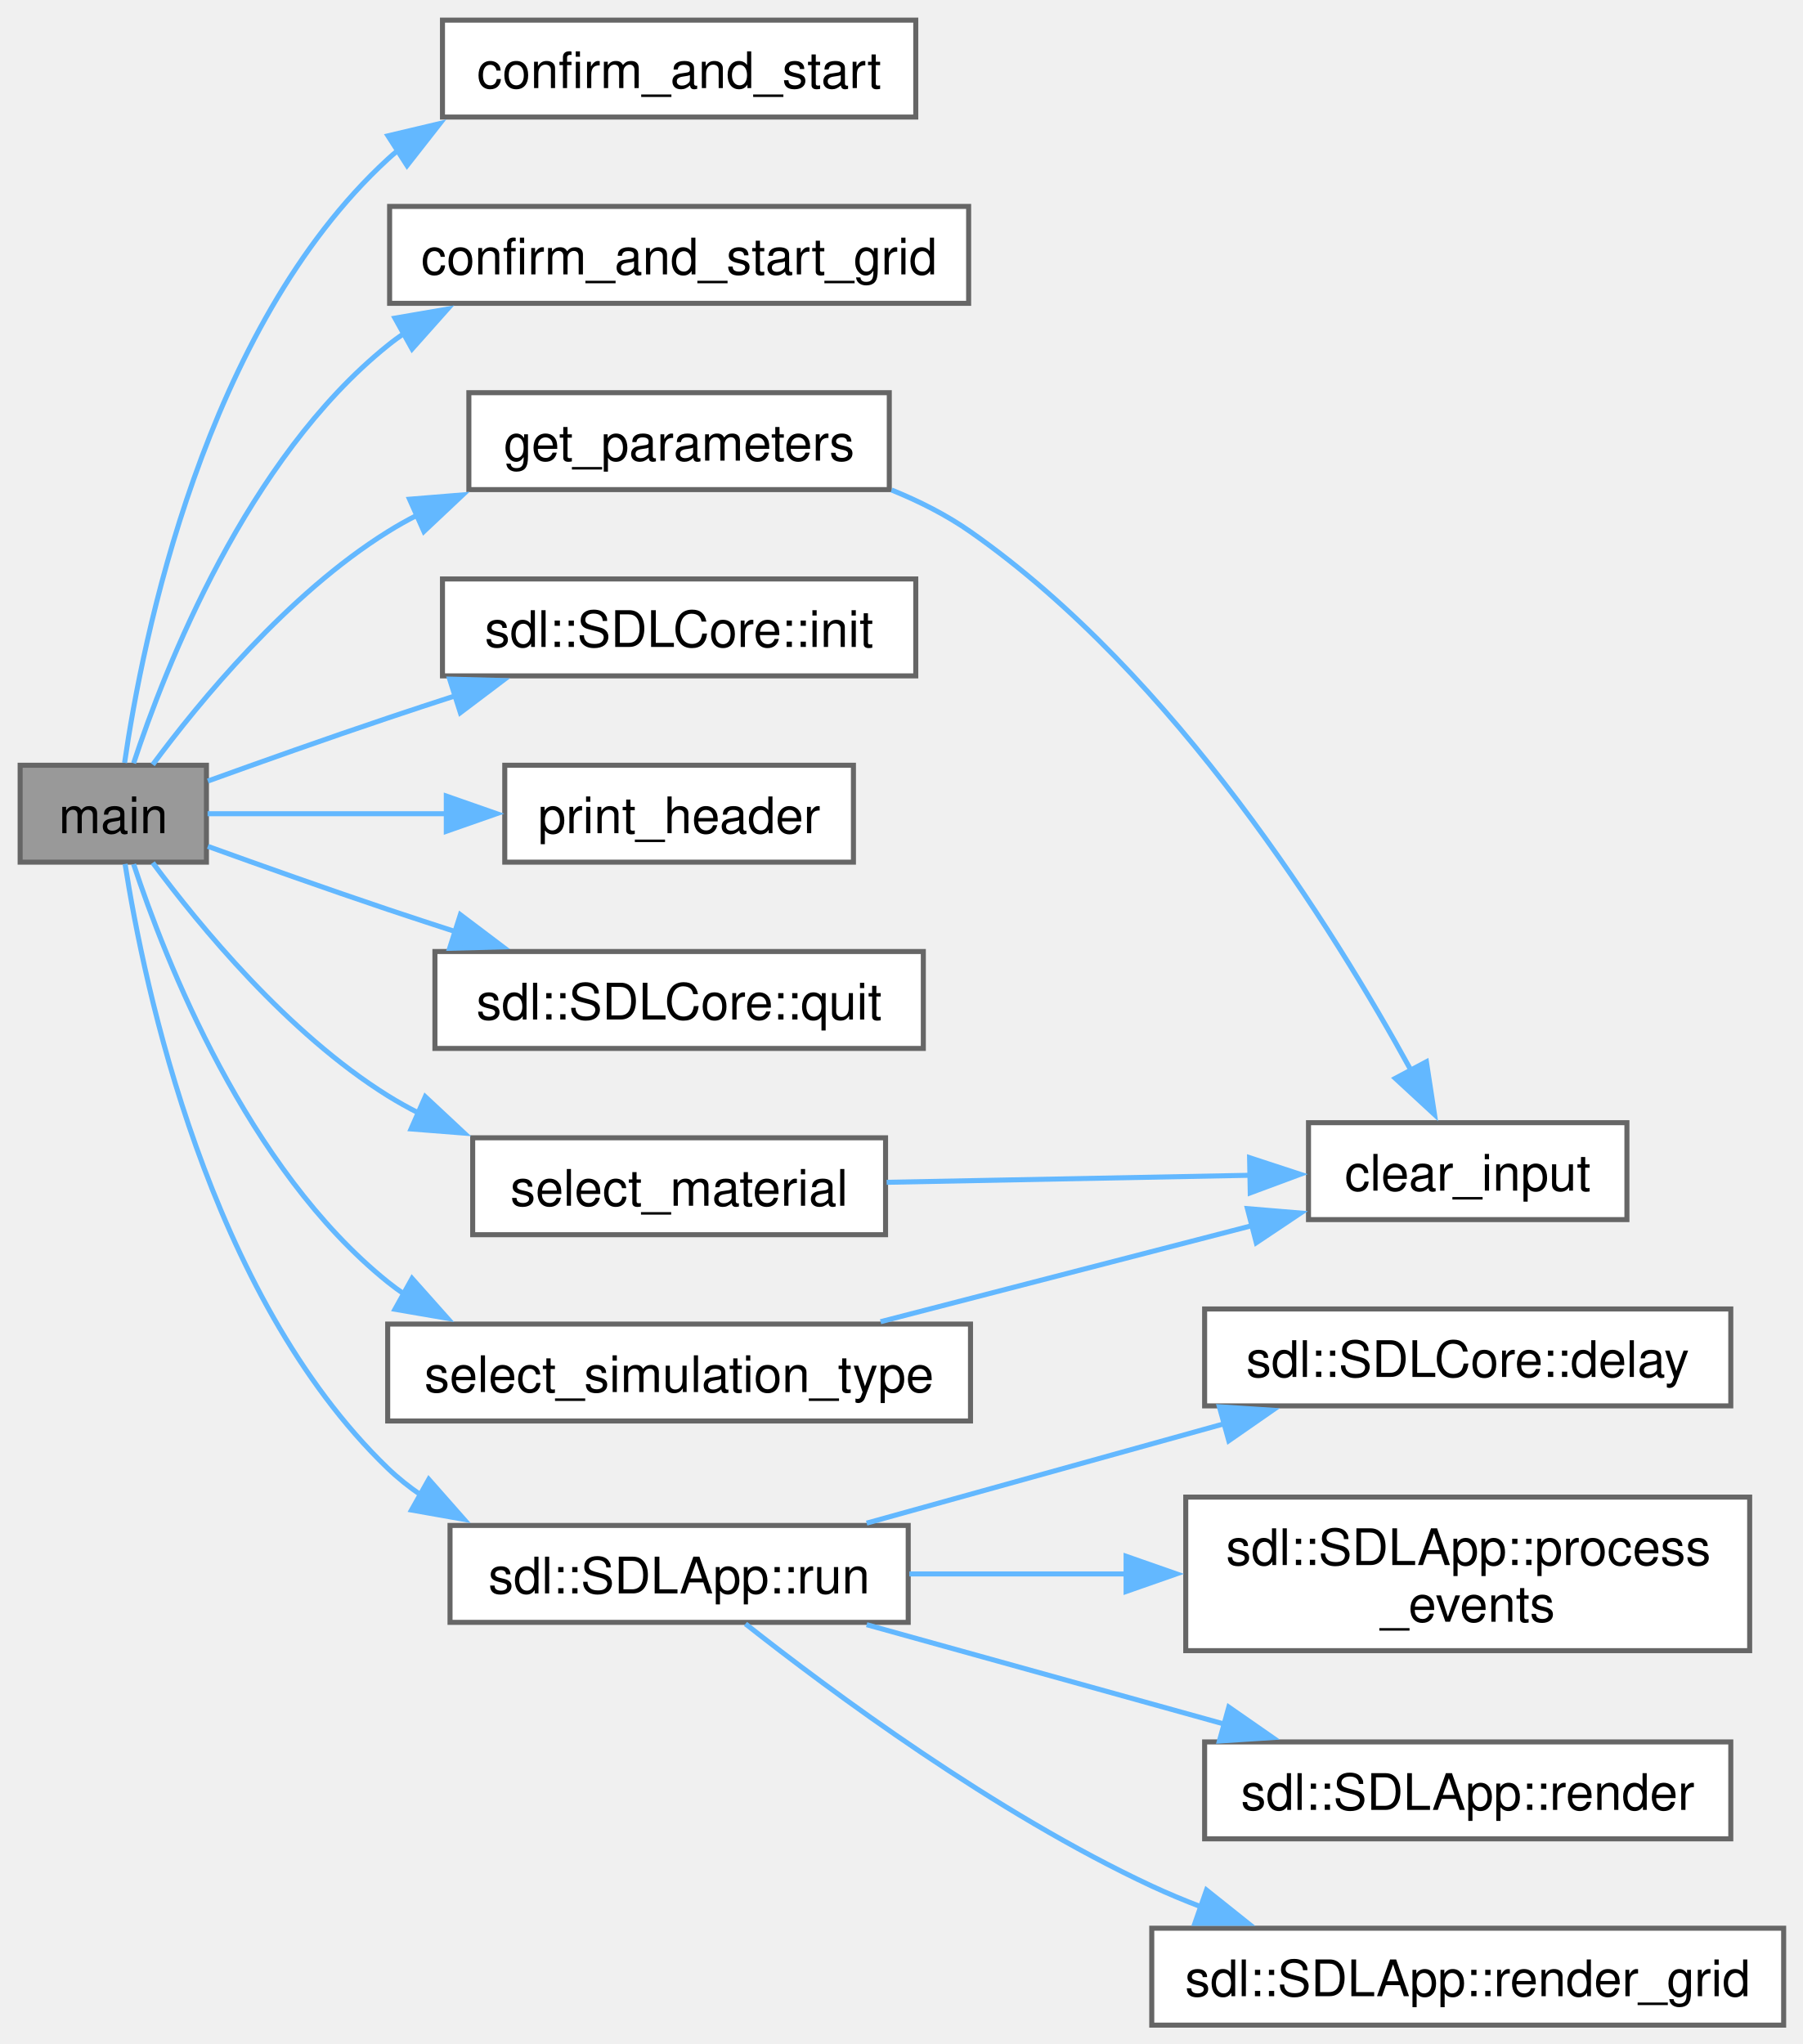
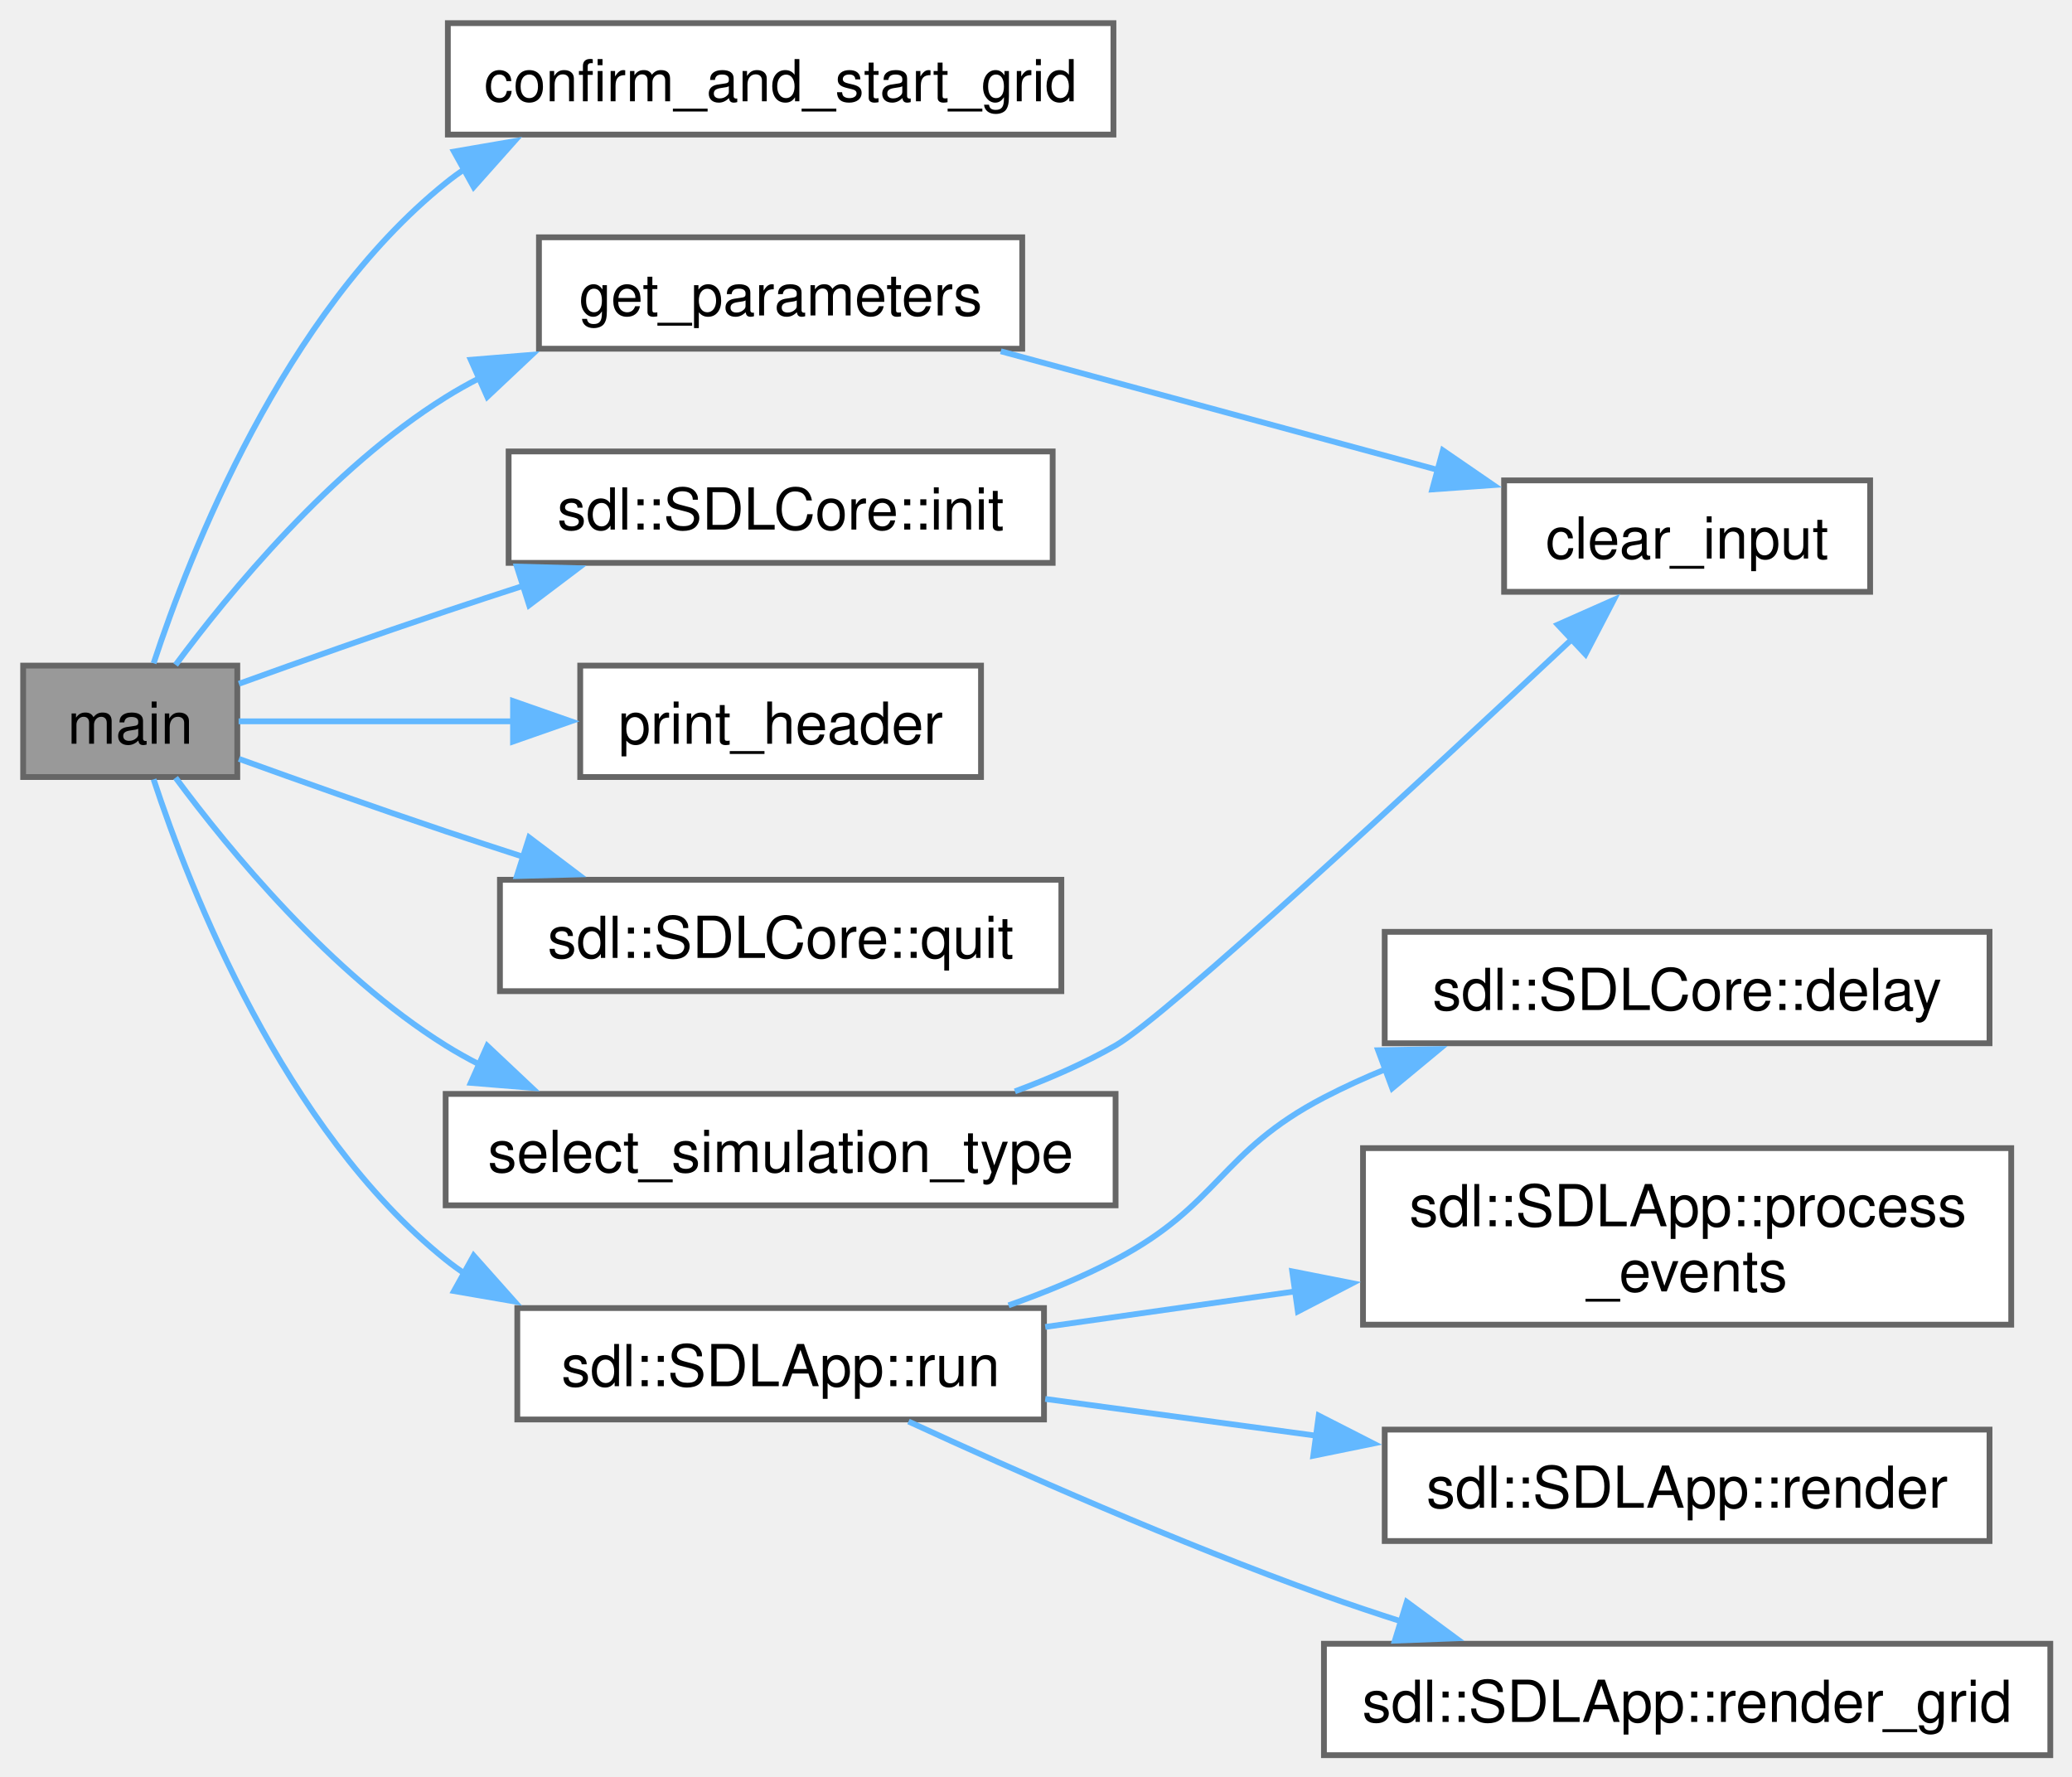
- <svg xmlns="http://www.w3.org/2000/svg" xmlns:xlink="http://www.w3.org/1999/xlink" width="358pt" height="406pt" viewBox="0.00 0.00 358.00 406.00">
-   <g id="graph0" class="graph" transform="scale(1 1) rotate(0) translate(4 402.25)">
+ <svg xmlns="http://www.w3.org/2000/svg" xmlns:xlink="http://www.w3.org/1999/xlink" width="358pt" height="307pt" viewBox="0.00 0.00 358.00 307.00">
+   <g id="graph0" class="graph" transform="scale(1 1) rotate(0) translate(4 303.25)">
    <g id="Node000001" class="node">
      <g id="a_Node000001">
        <a xlink:title=" ">
-           <polygon fill="#999999" stroke="#666666" points="37,-250.25 0,-250.25 0,-231 37,-231 37,-250.25" />
-           <text xml:space="preserve" text-anchor="middle" x="18.5" y="-236.75" font-family="Helvetica,sans-Serif" font-size="10.00">main</text>
+           <polygon fill="#999999" stroke="#666666" points="37,-188.25 0,-188.25 0,-169 37,-169 37,-188.25" />
+           <text xml:space="preserve" text-anchor="middle" x="18.5" y="-174.75" font-family="Helvetica,sans-Serif" font-size="10.00">main</text>
        </a>
      </g>
    </g>
    <g id="Node000002" class="node">
      <g id="a_Node000002">
-         <a xlink:href="main_8cpp.html#a450cad16c6e4efa689302541f7ac7607" target="_top" xlink:title=" ">
-           <polygon fill="white" stroke="#666666" points="177.88,-398.25 83.88,-398.25 83.88,-379 177.88,-379 177.88,-398.25" />
-           <text xml:space="preserve" text-anchor="middle" x="130.88" y="-384.75" font-family="Helvetica,sans-Serif" font-size="10.00">confirm_and_start</text>
+         <a xlink:href="main_8cpp.html#a93e60bbb49815d0928fa79a53d456121" target="_top" xlink:title=" ">
+           <polygon fill="white" stroke="#666666" points="188.38,-299.25 73.38,-299.25 73.38,-280 188.38,-280 188.38,-299.25" />
+           <text xml:space="preserve" text-anchor="middle" x="130.88" y="-285.75" font-family="Helvetica,sans-Serif" font-size="10.00">confirm_and_start_grid</text>
        </a>
      </g>
    </g>
    <g id="edge1_Node000001_Node000002" class="edge">
      <g id="a_edge1_Node000001_Node000002">
        <a xlink:title=" ">
-           <path fill="none" stroke="#63b8ff" d="M20.74,-250.72C24.26,-275 36.53,-337.09 73,-370.62 73.64,-371.22 74.31,-371.79 74.99,-372.34" />
-           <polygon fill="#63b8ff" stroke="#63b8ff" points="73.06,-375.27 83.37,-377.71 76.84,-369.37 73.06,-375.27" />
+           <path fill="none" stroke="#63b8ff" d="M22.54,-188.65C28.81,-207.67 44.99,-249.09 73,-271.62 74.11,-272.52 75.27,-273.37 76.46,-274.18" />
+           <polygon fill="#63b8ff" stroke="#63b8ff" points="74.44,-277.06 84.89,-278.86 77.84,-270.94 74.44,-277.06" />
        </a>
      </g>
    </g>
    <g id="Node000003" class="node">
      <g id="a_Node000003">
-         <a xlink:href="main_8cpp.html#a93e60bbb49815d0928fa79a53d456121" target="_top" xlink:title=" ">
-           <polygon fill="white" stroke="#666666" points="188.38,-361.25 73.38,-361.25 73.38,-342 188.38,-342 188.38,-361.25" />
-           <text xml:space="preserve" text-anchor="middle" x="130.88" y="-347.75" font-family="Helvetica,sans-Serif" font-size="10.00">confirm_and_start_grid</text>
+         <a xlink:href="main_8cpp.html#a9bed13d62e8bdfe42b66dae803ccc984" target="_top" xlink:title=" ">
+           <polygon fill="white" stroke="#666666" points="172.62,-262.25 89.12,-262.25 89.12,-243 172.62,-243 172.62,-262.25" />
+           <text xml:space="preserve" text-anchor="middle" x="130.88" y="-248.75" font-family="Helvetica,sans-Serif" font-size="10.00">get_parameters</text>
        </a>
      </g>
    </g>
    <g id="edge2_Node000001_Node000003" class="edge">
      <g id="a_edge2_Node000001_Node000003">
        <a xlink:title=" ">
-           <path fill="none" stroke="#63b8ff" d="M22.54,-250.65C28.81,-269.67 44.99,-311.09 73,-333.62 74.11,-334.52 75.27,-335.37 76.46,-336.18" />
-           <polygon fill="#63b8ff" stroke="#63b8ff" points="74.44,-339.06 84.89,-340.86 77.84,-332.94 74.44,-339.06" />
+           <path fill="none" stroke="#63b8ff" d="M26.34,-188.37C35.56,-200.83 53.15,-222.25 73,-234.62 74.88,-235.8 76.84,-236.9 78.86,-237.93" />
+           <polygon fill="#63b8ff" stroke="#63b8ff" points="77.34,-241.09 87.9,-241.95 80.19,-234.69 77.34,-241.09" />
+         </a>
+       </g>
+     </g>
+     <g id="Node000005" class="node">
+       <g id="a_Node000005">
+         <a xlink:href="classsdl_1_1_s_d_l_core.html#a9f66b182893da8197a011844052b8764" target="_top" xlink:title=" ">
+           <polygon fill="white" stroke="#666666" points="177.88,-225.25 83.88,-225.25 83.88,-206 177.88,-206 177.88,-225.25" />
+           <text xml:space="preserve" text-anchor="middle" x="130.88" y="-211.75" font-family="Helvetica,sans-Serif" font-size="10.00">sdl::SDLCore::init</text>
+         </a>
+       </g>
+     </g>
+     <g id="edge4_Node000001_Node000005" class="edge">
+       <g id="a_edge4_Node000001_Node000005">
+         <a xlink:title=" ">
+           <path fill="none" stroke="#63b8ff" d="M37.28,-185.11C47.66,-188.86 61.04,-193.61 73,-197.62 77.42,-199.11 82.04,-200.63 86.66,-202.12" />
+           <polygon fill="#63b8ff" stroke="#63b8ff" points="85.3,-205.36 95.89,-205.08 87.43,-198.69 85.3,-205.36" />
+         </a>
+       </g>
+     </g>
+     <g id="Node000006" class="node">
+       <g id="a_Node000006">
+         <a xlink:href="main_8cpp.html#aab0a749241244d13922556533aeb7069" target="_top" xlink:title=" ">
+           <polygon fill="white" stroke="#666666" points="165.5,-188.25 96.25,-188.25 96.25,-169 165.5,-169 165.5,-188.25" />
+           <text xml:space="preserve" text-anchor="middle" x="130.88" y="-174.75" font-family="Helvetica,sans-Serif" font-size="10.00">print_header</text>
+         </a>
+       </g>
+     </g>
+     <g id="edge5_Node000001_Node000006" class="edge">
+       <g id="a_edge5_Node000001_Node000006">
+         <a xlink:title=" ">
+           <path fill="none" stroke="#63b8ff" d="M37.23,-178.62C50.11,-178.62 68.13,-178.62 84.86,-178.62" />
+           <polygon fill="#63b8ff" stroke="#63b8ff" points="84.64,-182.13 94.64,-178.63 84.64,-175.13 84.64,-182.13" />
+         </a>
+       </g>
+     </g>
+     <g id="Node000007" class="node">
+       <g id="a_Node000007">
+         <a xlink:href="classsdl_1_1_s_d_l_core.html#a67298b2ae5f38fa3feec6587f6fa6b54" target="_top" xlink:title=" ">
+           <polygon fill="white" stroke="#666666" points="179.38,-151.25 82.38,-151.25 82.38,-132 179.38,-132 179.38,-151.25" />
+           <text xml:space="preserve" text-anchor="middle" x="130.88" y="-137.75" font-family="Helvetica,sans-Serif" font-size="10.00">sdl::SDLCore::quit</text>
+         </a>
+       </g>
+     </g>
+     <g id="edge6_Node000001_Node000007" class="edge">
+       <g id="a_edge6_Node000001_Node000007">
+         <a xlink:title=" ">
+           <path fill="none" stroke="#63b8ff" d="M37.28,-172.14C47.66,-168.39 61.04,-163.64 73,-159.62 77.42,-158.14 82.04,-156.62 86.66,-155.13" />
+           <polygon fill="#63b8ff" stroke="#63b8ff" points="87.43,-158.56 95.89,-152.17 85.3,-151.89 87.43,-158.56" />
+         </a>
+       </g>
+     </g>
+     <g id="Node000008" class="node">
+       <g id="a_Node000008">
+         <a xlink:href="classsdl_1_1_s_d_l_app.html#ab34f103f863f0cdd5b55e47503964f13" target="_top" xlink:title=" ">
+           <polygon fill="white" stroke="#666666" points="176.38,-77.25 85.38,-77.25 85.38,-58 176.38,-58 176.38,-77.25" />
+           <text xml:space="preserve" text-anchor="middle" x="130.88" y="-63.75" font-family="Helvetica,sans-Serif" font-size="10.00">sdl::SDLApp::run</text>
+         </a>
+       </g>
+     </g>
+     <g id="edge7_Node000001_Node000008" class="edge">
+       <g id="a_edge7_Node000001_Node000008">
+         <a xlink:title=" ">
+           <path fill="none" stroke="#63b8ff" d="M22.54,-168.6C28.81,-149.58 44.99,-108.16 73,-85.62 74.11,-84.73 75.27,-83.88 76.46,-83.07" />
+           <polygon fill="#63b8ff" stroke="#63b8ff" points="77.84,-86.31 84.89,-78.39 74.44,-80.19 77.84,-86.31" />
+         </a>
+       </g>
+     </g>
+     <g id="Node000013" class="node">
+       <g id="a_Node000013">
+         <a xlink:href="main_8cpp.html#a40d09fc78511d50289896fb055254e2e" target="_top" xlink:title=" ">
+           <polygon fill="white" stroke="#666666" points="188.75,-114.25 73,-114.25 73,-95 188.75,-95 188.75,-114.25" />
+           <text xml:space="preserve" text-anchor="middle" x="130.88" y="-100.75" font-family="Helvetica,sans-Serif" font-size="10.00">select_simulation_type</text>
+         </a>
+       </g>
+     </g>
+     <g id="edge12_Node000001_Node000013" class="edge">
+       <g id="a_edge12_Node000001_Node000013">
+         <a xlink:title=" ">
+           <path fill="none" stroke="#63b8ff" d="M26.34,-168.88C35.56,-156.42 53.15,-135 73,-122.62 74.88,-121.45 76.84,-120.35 78.86,-119.32" />
+           <polygon fill="#63b8ff" stroke="#63b8ff" points="80.19,-122.56 87.9,-115.3 77.34,-116.16 80.19,-122.56" />
        </a>
      </g>
    </g>
    <g id="Node000004" class="node">
      <g id="a_Node000004">
-         <a xlink:href="main_8cpp.html#a9bed13d62e8bdfe42b66dae803ccc984" target="_top" xlink:title=" ">
-           <polygon fill="white" stroke="#666666" points="172.62,-324.25 89.12,-324.25 89.12,-305 172.62,-305 172.62,-324.25" />
-           <text xml:space="preserve" text-anchor="middle" x="130.88" y="-310.75" font-family="Helvetica,sans-Serif" font-size="10.00">get_parameters</text>
-         </a>
-       </g>
-     </g>
-     <g id="edge3_Node000001_Node000004" class="edge">
-       <g id="a_edge3_Node000001_Node000004">
-         <a xlink:title=" ">
-           <path fill="none" stroke="#63b8ff" d="M26.34,-250.37C35.56,-262.83 53.15,-284.25 73,-296.62 74.88,-297.8 76.84,-298.9 78.86,-299.93" />
-           <polygon fill="#63b8ff" stroke="#63b8ff" points="77.34,-303.09 87.9,-303.95 80.19,-296.69 77.34,-303.09" />
-         </a>
-       </g>
-     </g>
-     <g id="Node000006" class="node">
-       <g id="a_Node000006">
-         <a xlink:href="classsdl_1_1_s_d_l_core.html#a9f66b182893da8197a011844052b8764" target="_top" xlink:title=" ">
-           <polygon fill="white" stroke="#666666" points="177.88,-287.25 83.88,-287.25 83.88,-268 177.88,-268 177.88,-287.25" />
-           <text xml:space="preserve" text-anchor="middle" x="130.88" y="-273.75" font-family="Helvetica,sans-Serif" font-size="10.00">sdl::SDLCore::init</text>
-         </a>
-       </g>
-     </g>
-     <g id="edge5_Node000001_Node000006" class="edge">
-       <g id="a_edge5_Node000001_Node000006">
-         <a xlink:title=" ">
-           <path fill="none" stroke="#63b8ff" d="M37.28,-247.11C47.66,-250.86 61.04,-255.61 73,-259.62 77.42,-261.11 82.04,-262.63 86.66,-264.12" />
-           <polygon fill="#63b8ff" stroke="#63b8ff" points="85.3,-267.36 95.89,-267.08 87.43,-260.69 85.3,-267.36" />
-         </a>
-       </g>
-     </g>
-     <g id="Node000007" class="node">
-       <g id="a_Node000007">
-         <a xlink:href="main_8cpp.html#aab0a749241244d13922556533aeb7069" target="_top" xlink:title=" ">
-           <polygon fill="white" stroke="#666666" points="165.5,-250.25 96.25,-250.25 96.25,-231 165.5,-231 165.5,-250.25" />
-           <text xml:space="preserve" text-anchor="middle" x="130.88" y="-236.75" font-family="Helvetica,sans-Serif" font-size="10.00">print_header</text>
-         </a>
-       </g>
-     </g>
-     <g id="edge6_Node000001_Node000007" class="edge">
-       <g id="a_edge6_Node000001_Node000007">
-         <a xlink:title=" ">
-           <path fill="none" stroke="#63b8ff" d="M37.23,-240.62C50.11,-240.62 68.13,-240.62 84.86,-240.62" />
-           <polygon fill="#63b8ff" stroke="#63b8ff" points="84.64,-244.13 94.64,-240.63 84.64,-237.13 84.64,-244.13" />
-         </a>
-       </g>
-     </g>
-     <g id="Node000008" class="node">
-       <g id="a_Node000008">
-         <a xlink:href="classsdl_1_1_s_d_l_core.html#a67298b2ae5f38fa3feec6587f6fa6b54" target="_top" xlink:title=" ">
-           <polygon fill="white" stroke="#666666" points="179.38,-213.25 82.38,-213.25 82.38,-194 179.38,-194 179.38,-213.25" />
-           <text xml:space="preserve" text-anchor="middle" x="130.88" y="-199.75" font-family="Helvetica,sans-Serif" font-size="10.00">sdl::SDLCore::quit</text>
-         </a>
-       </g>
-     </g>
-     <g id="edge7_Node000001_Node000008" class="edge">
-       <g id="a_edge7_Node000001_Node000008">
-         <a xlink:title=" ">
-           <path fill="none" stroke="#63b8ff" d="M37.28,-234.14C47.66,-230.39 61.04,-225.64 73,-221.62 77.42,-220.14 82.04,-218.62 86.66,-217.13" />
-           <polygon fill="#63b8ff" stroke="#63b8ff" points="87.43,-220.56 95.89,-214.17 85.3,-213.89 87.43,-220.56" />
+         <a xlink:href="main_8cpp.html#a5fed5e5d05ab07ac96ba3d483807da48" target="_top" xlink:title=" ">
+           <polygon fill="white" stroke="#666666" points="319.12,-220.25 255.88,-220.25 255.88,-201 319.12,-201 319.12,-220.25" />
+           <text xml:space="preserve" text-anchor="middle" x="287.5" y="-206.75" font-family="Helvetica,sans-Serif" font-size="10.00">clear_input</text>
+         </a>
+       </g>
+     </g>
+     <g id="edge3_Node000003_Node000004" class="edge">
+       <g id="a_edge3_Node000003_Node000004">
+         <a xlink:title=" ">
+           <path fill="none" stroke="#63b8ff" d="M168.91,-242.56C191.64,-236.39 220.81,-228.47 244.41,-222.06" />
+           <polygon fill="#63b8ff" stroke="#63b8ff" points="245.3,-225.44 254.03,-219.44 243.47,-218.69 245.3,-225.44" />
        </a>
      </g>
    </g>
    <g id="Node000009" class="node">
      <g id="a_Node000009">
-         <a xlink:href="classsdl_1_1_s_d_l_app.html#ab34f103f863f0cdd5b55e47503964f13" target="_top" xlink:title=" ">
-           <polygon fill="white" stroke="#666666" points="176.38,-99.25 85.38,-99.25 85.38,-80 176.38,-80 176.38,-99.25" />
-           <text xml:space="preserve" text-anchor="middle" x="130.88" y="-85.75" font-family="Helvetica,sans-Serif" font-size="10.00">sdl::SDLApp::run</text>
-         </a>
-       </g>
-     </g>
-     <g id="edge8_Node000001_Node000009" class="edge">
-       <g id="a_edge8_Node000001_Node000009">
-         <a xlink:title=" ">
-           <path fill="none" stroke="#63b8ff" d="M20.84,-230.64C24.59,-206.61 37.33,-145.01 73,-110.62 75.06,-108.64 77.31,-106.85 79.71,-105.22" />
-           <polygon fill="#63b8ff" stroke="#63b8ff" points="81.16,-108.41 88.17,-100.46 77.73,-102.31 81.16,-108.41" />
-         </a>
-       </g>
-     </g>
-     <g id="Node000014" class="node">
-       <g id="a_Node000014">
-         <a xlink:href="main_8cpp.html#a5bf2d28e0988ebb858eb7831eb6632f6" target="_top" xlink:title=" ">
-           <polygon fill="white" stroke="#666666" points="171.88,-176.25 89.88,-176.25 89.88,-157 171.88,-157 171.88,-176.25" />
-           <text xml:space="preserve" text-anchor="middle" x="130.88" y="-162.75" font-family="Helvetica,sans-Serif" font-size="10.00">select_material</text>
-         </a>
-       </g>
-     </g>
-     <g id="edge13_Node000001_Node000014" class="edge">
-       <g id="a_edge13_Node000001_Node000014">
-         <a xlink:title=" ">
-           <path fill="none" stroke="#63b8ff" d="M26.34,-230.88C35.56,-218.42 53.15,-197 73,-184.62 74.99,-183.38 77.08,-182.22 79.22,-181.13" />
-           <polygon fill="#63b8ff" stroke="#63b8ff" points="80.46,-184.41 88.2,-177.18 77.64,-178.01 80.46,-184.41" />
-         </a>
-       </g>
-     </g>
-     <g id="Node000015" class="node">
-       <g id="a_Node000015">
-         <a xlink:href="main_8cpp.html#a40d09fc78511d50289896fb055254e2e" target="_top" xlink:title=" ">
-           <polygon fill="white" stroke="#666666" points="188.75,-139.25 73,-139.25 73,-120 188.75,-120 188.75,-139.25" />
-           <text xml:space="preserve" text-anchor="middle" x="130.88" y="-125.75" font-family="Helvetica,sans-Serif" font-size="10.00">select_simulation_type</text>
-         </a>
-       </g>
-     </g>
-     <g id="edge15_Node000001_Node000015" class="edge">
-       <g id="a_edge15_Node000001_Node000015">
-         <a xlink:title=" ">
-           <path fill="none" stroke="#63b8ff" d="M22.54,-230.6C28.81,-211.58 44.99,-170.16 73,-147.62 74.11,-146.73 75.27,-145.88 76.46,-145.07" />
-           <polygon fill="#63b8ff" stroke="#63b8ff" points="77.84,-148.31 84.89,-140.39 74.44,-142.19 77.84,-148.31" />
-         </a>
-       </g>
-     </g>
-     <g id="Node000005" class="node">
-       <g id="a_Node000005">
-         <a xlink:href="main_8cpp.html#a5fed5e5d05ab07ac96ba3d483807da48" target="_top" xlink:title=" ">
-           <polygon fill="white" stroke="#666666" points="319.12,-179.25 255.88,-179.25 255.88,-160 319.12,-160 319.12,-179.25" />
-           <text xml:space="preserve" text-anchor="middle" x="287.5" y="-165.75" font-family="Helvetica,sans-Serif" font-size="10.00">clear_input</text>
-         </a>
-       </g>
-     </g>
-     <g id="edge4_Node000004_Node000005" class="edge">
-       <g id="a_edge4_Node000004_Node000005">
-         <a xlink:title=" ">
-           <path fill="none" stroke="#63b8ff" d="M173.08,-304.92C178.6,-302.68 184,-299.95 188.75,-296.62 229.42,-268.16 260.88,-217.68 276.21,-189.7" />
-           <polygon fill="#63b8ff" stroke="#63b8ff" points="279.3,-191.35 280.91,-180.87 273.12,-188.06 279.3,-191.35" />
-         </a>
-       </g>
-     </g>
-     <g id="Node000010" class="node">
-       <g id="a_Node000010">
        <a xlink:href="classsdl_1_1_s_d_l_core.html#a72cf07dd648be5695d5500c1459cffba" target="_top" xlink:title=" ">
          <polygon fill="white" stroke="#666666" points="339.75,-142.25 235.25,-142.25 235.25,-123 339.75,-123 339.75,-142.25" />
          <text xml:space="preserve" text-anchor="middle" x="287.5" y="-128.75" font-family="Helvetica,sans-Serif" font-size="10.00">sdl::SDLCore::delay</text>
        </a>
      </g>
    </g>
-     <g id="edge9_Node000009_Node000010" class="edge">
-       <g id="a_edge9_Node000009_Node000010">
-         <a xlink:title=" ">
-           <path fill="none" stroke="#63b8ff" d="M168.13,-99.71C189.38,-105.62 216.45,-113.15 239.35,-119.51" />
-           <polygon fill="#63b8ff" stroke="#63b8ff" points="238.18,-122.82 248.75,-122.13 240.05,-116.08 238.18,-122.82" />
-         </a>
-       </g>
-     </g>
-     <g id="Node000011" class="node">
-       <g id="a_Node000011">
+     <g id="edge8_Node000008_Node000009" class="edge">
+       <g id="a_edge8_Node000008_Node000009">
+         <a xlink:title=" ">
+           <path fill="none" stroke="#63b8ff" d="M170.26,-77.72C176.6,-79.96 182.97,-82.59 188.75,-85.62 206.69,-95.05 206.77,-104.27 224.75,-113.62 228.19,-115.41 231.82,-117.07 235.54,-118.58" />
+           <polygon fill="#63b8ff" stroke="#63b8ff" points="234.11,-121.79 244.71,-121.99 236.55,-115.23 234.11,-121.79" />
+         </a>
+       </g>
+     </g>
+     <g id="Node000010" class="node">
+       <g id="a_Node000010">
        <a xlink:href="classsdl_1_1_s_d_l_app.html#ab968b0b1b52b88ccba2f2ce6e5c0440a" target="_top" xlink:title=" ">
          <polygon fill="white" stroke="#666666" points="343.5,-104.88 231.5,-104.88 231.5,-74.38 343.5,-74.38 343.5,-104.88" />
          <text xml:space="preserve" text-anchor="start" x="239.5" y="-91.38" font-family="Helvetica,sans-Serif" font-size="10.00">sdl::SDLApp::process</text>
          <text xml:space="preserve" text-anchor="middle" x="287.5" y="-80.12" font-family="Helvetica,sans-Serif" font-size="10.00">_events</text>
        </a>
      </g>
    </g>
-     <g id="edge10_Node000009_Node000011" class="edge">
-       <g id="a_edge10_Node000009_Node000011">
-         <a xlink:title=" ">
-           <path fill="none" stroke="#63b8ff" d="M176.6,-89.62C190.17,-89.62 205.39,-89.62 220.07,-89.62" />
-           <polygon fill="#63b8ff" stroke="#63b8ff" points="219.65,-93.13 229.65,-89.63 219.65,-86.13 219.65,-93.13" />
-         </a>
-       </g>
-     </g>
-     <g id="Node000012" class="node">
-       <g id="a_Node000012">
+     <g id="edge9_Node000008_Node000010" class="edge">
+       <g id="a_edge9_Node000008_Node000010">
+         <a xlink:title=" ">
+           <path fill="none" stroke="#63b8ff" d="M176.6,-73.99C190.17,-75.92 205.39,-78.08 220.07,-80.17" />
+           <polygon fill="#63b8ff" stroke="#63b8ff" points="219.27,-83.59 229.66,-81.54 220.25,-76.66 219.27,-83.59" />
+         </a>
+       </g>
+     </g>
+     <g id="Node000011" class="node">
+       <g id="a_Node000011">
        <a xlink:href="classsdl_1_1_s_d_l_app.html#adbaa5896ae80063ae1fbb05a4ce81cac" target="_top" xlink:title=" ">
          <polygon fill="white" stroke="#666666" points="339.75,-56.25 235.25,-56.25 235.25,-37 339.75,-37 339.75,-56.25" />
          <text xml:space="preserve" text-anchor="middle" x="287.5" y="-42.75" font-family="Helvetica,sans-Serif" font-size="10.00">sdl::SDLApp::render</text>
        </a>
      </g>
    </g>
-     <g id="edge11_Node000009_Node000012" class="edge">
-       <g id="a_edge11_Node000009_Node000012">
-         <a xlink:title=" ">
-           <path fill="none" stroke="#63b8ff" d="M168.13,-79.54C189.38,-73.63 216.45,-66.1 239.35,-59.74" />
-           <polygon fill="#63b8ff" stroke="#63b8ff" points="240.05,-63.17 248.75,-57.12 238.18,-56.43 240.05,-63.17" />
-         </a>
-       </g>
-     </g>
-     <g id="Node000013" class="node">
-       <g id="a_Node000013">
+     <g id="edge10_Node000008_Node000011" class="edge">
+       <g id="a_edge10_Node000008_Node000011">
+         <a xlink:title=" ">
+           <path fill="none" stroke="#63b8ff" d="M176.6,-61.55C191.24,-59.56 207.79,-57.31 223.52,-55.18" />
+           <polygon fill="#63b8ff" stroke="#63b8ff" points="223.85,-58.67 233.29,-53.85 222.91,-51.73 223.85,-58.67" />
+         </a>
+       </g>
+     </g>
+     <g id="Node000012" class="node">
+       <g id="a_Node000012">
        <a xlink:href="classsdl_1_1_s_d_l_app.html#a3cdf9dcd297d4d63bffcbc4ee95c9a8b" target="_top" xlink:title=" ">
          <polygon fill="white" stroke="#666666" points="350.25,-19.25 224.75,-19.25 224.75,0 350.25,0 350.25,-19.25" />
          <text xml:space="preserve" text-anchor="middle" x="287.5" y="-5.75" font-family="Helvetica,sans-Serif" font-size="10.00">sdl::SDLApp::render_grid</text>
        </a>
      </g>
    </g>
-     <g id="edge12_Node000009_Node000013" class="edge">
-       <g id="a_edge12_Node000009_Node000013">
-         <a xlink:title=" ">
-           <path fill="none" stroke="#63b8ff" d="M144.06,-79.7C161.16,-66.21 193.65,-42.12 224.75,-27.62 227.89,-26.16 231.17,-24.79 234.52,-23.51" />
-           <polygon fill="#63b8ff" stroke="#63b8ff" points="235.62,-26.83 243.9,-20.22 233.31,-20.22 235.62,-26.83" />
-         </a>
-       </g>
-     </g>
-     <g id="edge14_Node000014_Node000005" class="edge">
-       <g id="a_edge14_Node000014_Node000005">
-         <a xlink:title=" ">
-           <path fill="none" stroke="#63b8ff" d="M172.1,-167.41C194.35,-167.84 221.97,-168.37 244.5,-168.81" />
-           <polygon fill="#63b8ff" stroke="#63b8ff" points="244.18,-172.3 254.24,-169 244.31,-165.31 244.18,-172.3" />
-         </a>
-       </g>
-     </g>
-     <g id="edge16_Node000015_Node000005" class="edge">
-       <g id="a_edge16_Node000015_Node000005">
-         <a xlink:title=" ">
-           <path fill="none" stroke="#63b8ff" d="M170.89,-139.72C193.39,-145.54 221.69,-152.86 244.65,-158.8" />
-           <polygon fill="#63b8ff" stroke="#63b8ff" points="243.75,-162.18 254.31,-161.3 245.51,-155.41 243.75,-162.18" />
+     <g id="edge11_Node000008_Node000012" class="edge">
+       <g id="a_edge11_Node000008_Node000012">
+         <a xlink:title=" ">
+           <path fill="none" stroke="#63b8ff" d="M152.97,-57.65C171.61,-49.06 199.64,-36.65 224.75,-27.62 229.12,-26.05 233.71,-24.52 238.32,-23.04" />
+           <polygon fill="#63b8ff" stroke="#63b8ff" points="239.06,-26.48 247.59,-20.19 237,-19.79 239.06,-26.48" />
+         </a>
+       </g>
+     </g>
+     <g id="edge13_Node000013_Node000004" class="edge">
+       <g id="a_edge13_Node000013_Node000004">
+         <a xlink:title=" ">
+           <path fill="none" stroke="#63b8ff" d="M171.36,-114.69C177.37,-116.91 183.36,-119.54 188.75,-122.62 197.61,-127.7 241.83,-168.66 267.66,-192.87" />
+           <polygon fill="#63b8ff" stroke="#63b8ff" points="265.15,-195.32 274.83,-199.61 269.94,-190.21 265.15,-195.32" />
        </a>
      </g>
    </g>
  </g>
</svg>
